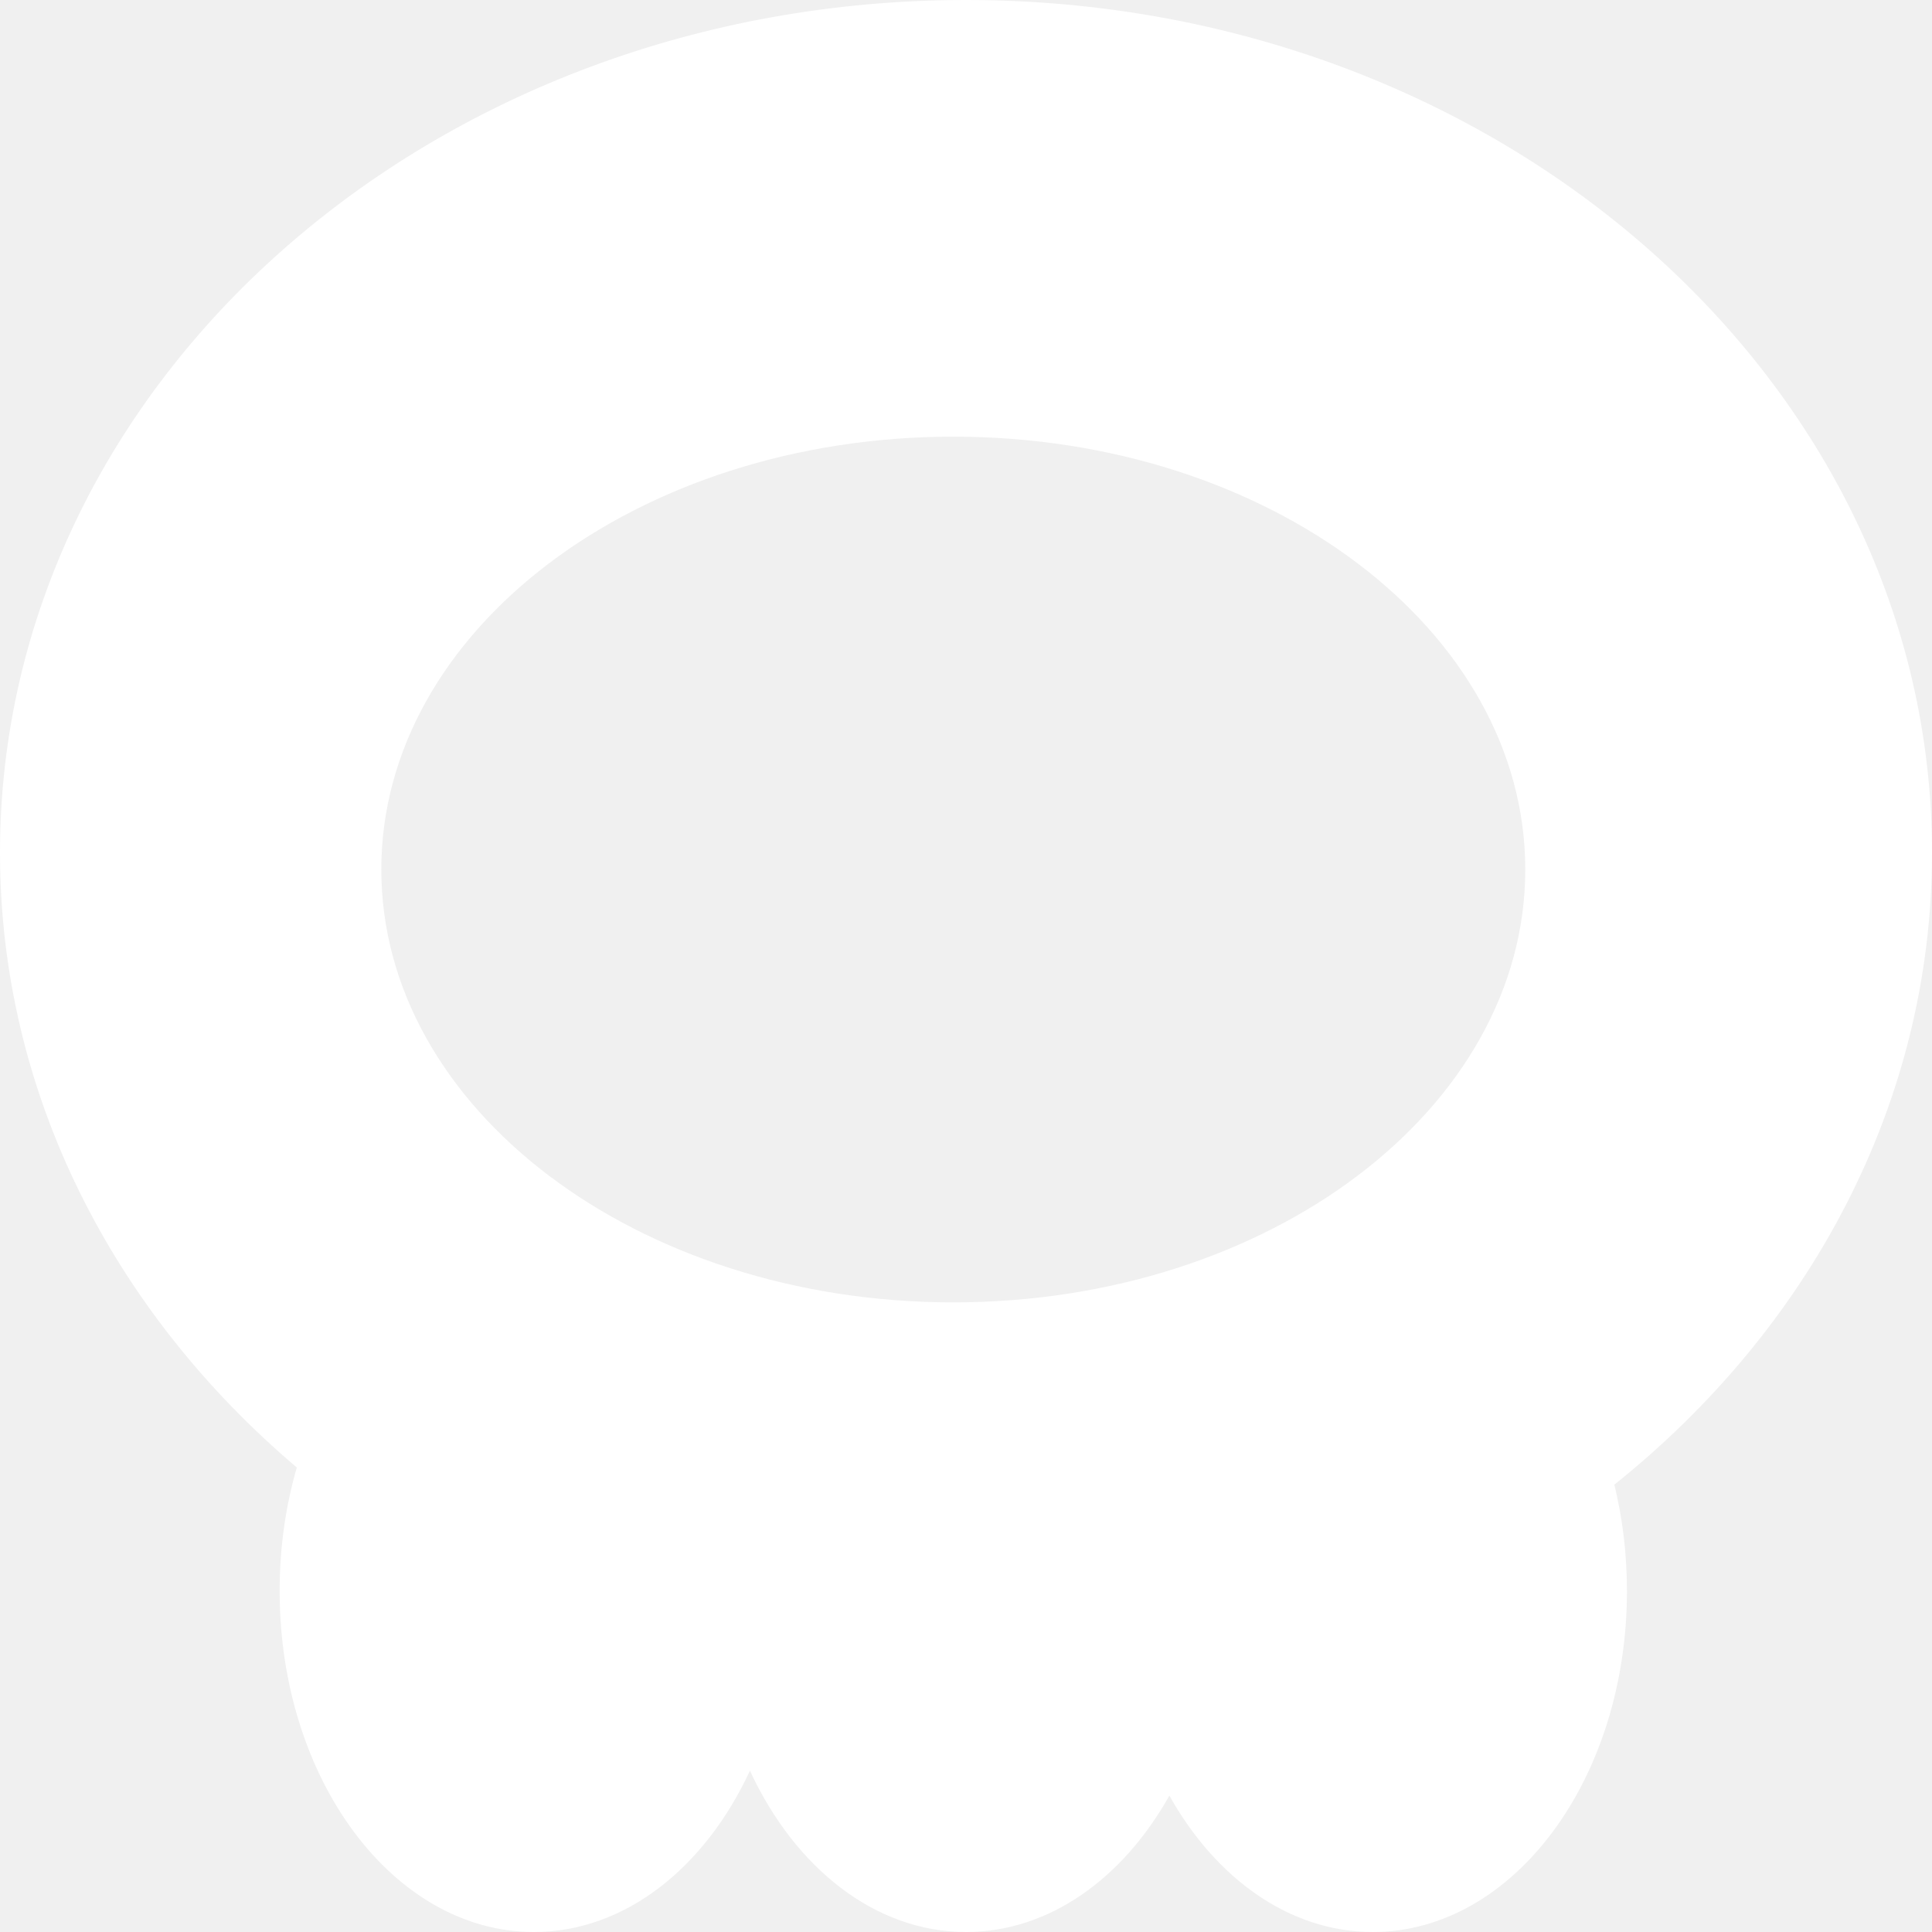
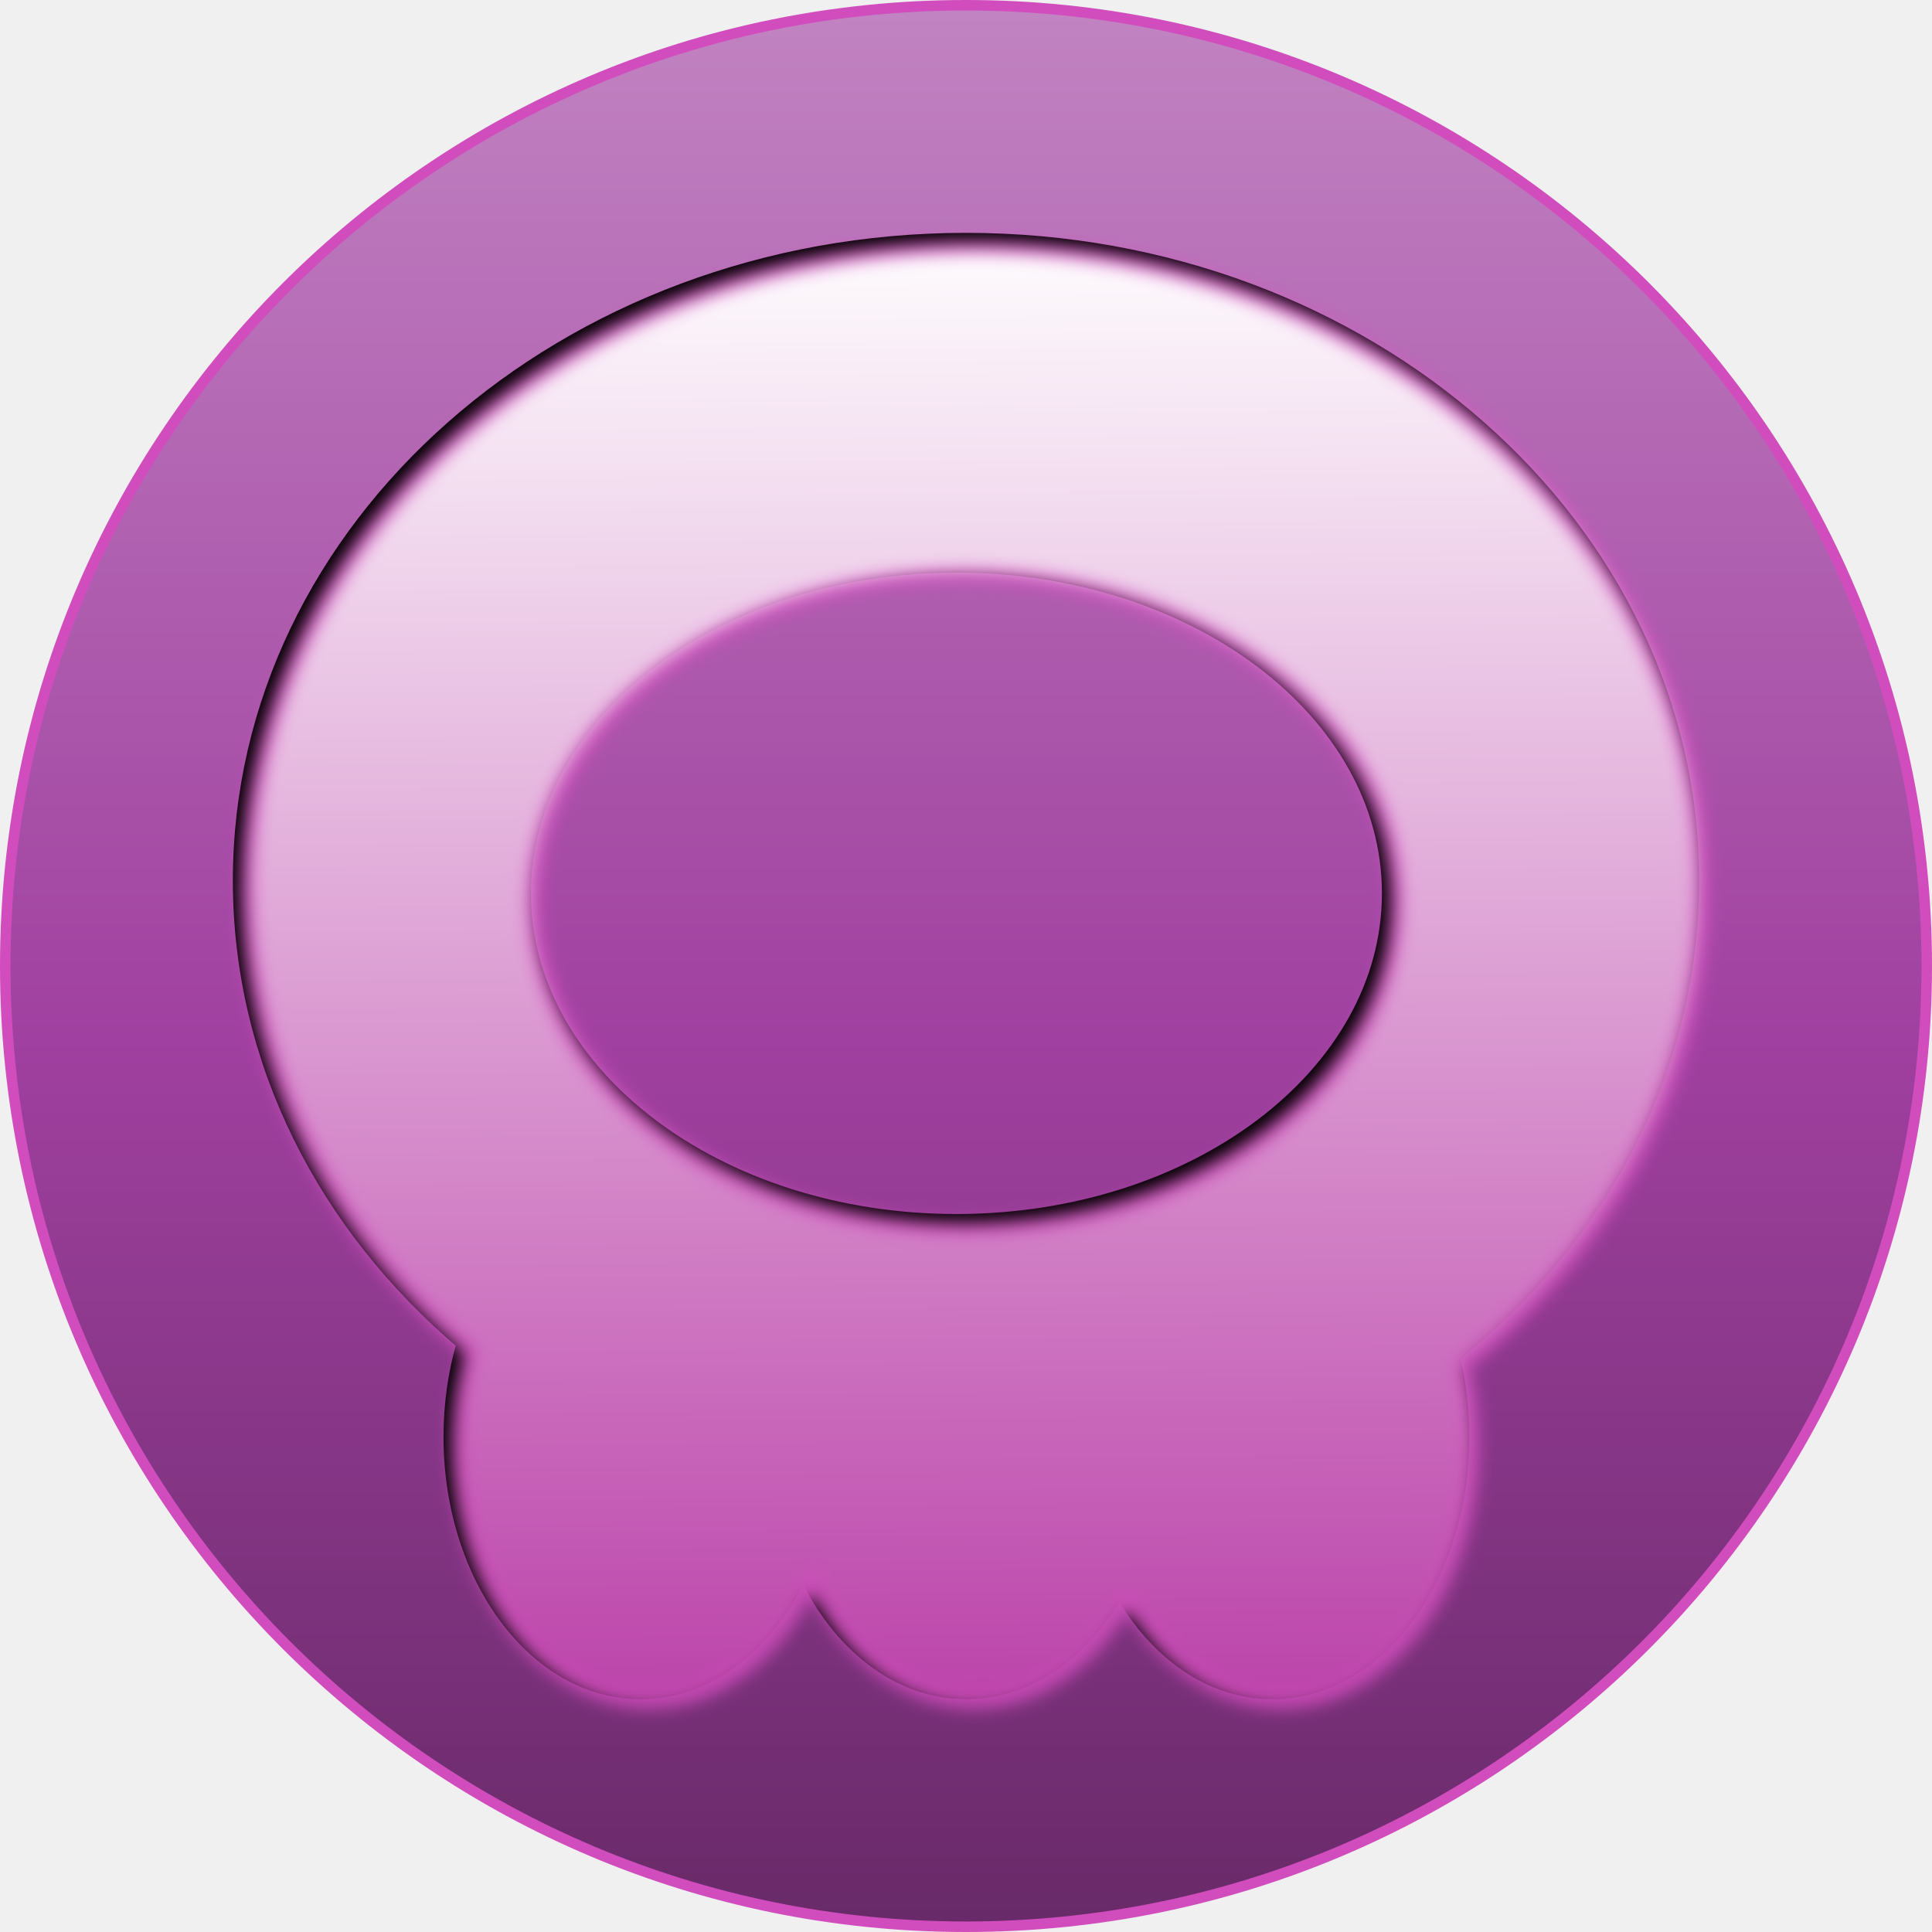
- <svg xmlns="http://www.w3.org/2000/svg" width="512" height="512" viewBox="0 0 512 512" fill="none">
-   <path fill-rule="evenodd" clip-rule="evenodd" d="M427.821 393.449C479.524 352.108 512 292.376 512 225.95C512 101.161 397.385 0 256 0C114.615 0 0 101.161 0 225.95C0 289.978 30.174 347.786 78.655 388.901C75.717 399.046 74.105 410.081 74.105 421.62C74.105 471.535 104.267 512 141.474 512C165.65 512 186.852 494.915 198.737 469.254C210.622 494.915 231.824 512 256 512C278.038 512 297.604 497.804 309.895 475.857C322.186 497.804 341.752 512 363.789 512C400.996 512 431.158 471.535 431.158 421.62C431.158 411.784 429.986 402.314 427.821 393.449ZM404.211 230.431C404.211 293.785 336.346 345.144 252.632 345.144C168.917 345.144 101.053 293.785 101.053 230.431C101.053 167.077 168.917 115.718 252.632 115.718C336.346 115.718 404.211 167.077 404.211 230.431Z" fill="white" />
+ <svg xmlns="http://www.w3.org/2000/svg" xmlns:xlink="http://www.w3.org/1999/xlink" viewBox="0 0 679.622 679.622" fill="none" version="1.1" id="svg46531">
+   <defs id="defs46535">
+     <linearGradient id="linearGradient50065">
+       <stop style="stop-color:#ffffff;stop-opacity:1;" offset="0" id="stop50061" />
+       <stop style="stop-color:#b42fa1;stop-opacity:1;" offset="1" id="stop50063" />
+     </linearGradient>
+     <linearGradient id="linearGradient50033">
+       <stop style="stop-color:#d14dbd;stop-opacity:1;" offset="0" id="stop50029" />
+       <stop style="stop-color:#d14dbd;stop-opacity:1;" offset="1" id="stop50031" />
+     </linearGradient>
+     <linearGradient id="linearGradient50025">
+       <stop style="stop-color:#d14dbd;stop-opacity:1;" offset="0" id="stop50021" />
+       <stop style="stop-color:#d14dbd;stop-opacity:1;" offset="1" id="stop50023" />
+     </linearGradient>
+     <linearGradient xlink:href="#linearGradient31173" id="linearGradient31175" x1="87.089" y1="-3.407" x2="87.089" y2="174.896" gradientUnits="userSpaceOnUse" gradientTransform="matrix(3.779528,0,0,3.779528,9.977648,-665.5726)" />
+     <linearGradient id="linearGradient31173">
+       <stop style="stop-color:#682a68;stop-opacity:1;" offset="0" id="stop31905" />
+       <stop style="stop-color:#a040a0;stop-opacity:1;" offset="0.464" id="stop31171" />
+       <stop style="stop-color:#c183c1;stop-opacity:1;" offset="1" id="stop31169" />
+     </linearGradient>
+     <filter style="color-interpolation-filters:sRGB" id="filter47455" x="-0.018" y="-0.018" width="1.041" height="1.041">
+       <feOffset dy="3" dx="3" id="feOffset47445" />
+       <feGaussianBlur stdDeviation="3" result="blur" id="feGaussianBlur47447" />
+       <feFlood flood-color="rgb(0,0,0)" flood-opacity="1" result="flood" id="feFlood47449" />
+       <feComposite in="flood" in2="SourceGraphic" operator="in" result="composite" id="feComposite47451" />
+       <feBlend in="blur" in2="composite" mode="normal" id="feBlend47453" />
+     </filter>
+     <linearGradient xlink:href="#linearGradient50025" id="linearGradient50027" x1="-373.869" y1="-316.363" x2="302.053" y2="-316.363" gradientUnits="userSpaceOnUse" gradientTransform="translate(375.7192,-23.44836)" />
+     <linearGradient xlink:href="#linearGradient50033" id="linearGradient50035" x1="-301.008" y1="317.863" x2="232.192" y2="317.863" gradientUnits="userSpaceOnUse" gradientTransform="translate(375.7192,23.44836)" />
+     <linearGradient xlink:href="#linearGradient50065" id="linearGradient50067" x1="-37.109" y1="50.462" x2="-33.607" y2="629.558" gradientUnits="userSpaceOnUse" gradientTransform="translate(375.7192,23.44836)" />
+   </defs>
+   <circle style="fill:url(#linearGradient31175);fill-opacity:1;fill-rule:evenodd;stroke:url(#linearGradient50027);stroke-width:3.7;stroke-dasharray:none" id="circle3082" cx="339.811" cy="-339.811" r="337.961" transform="scale(1,-1)" />
+   <path fill-rule="evenodd" clip-rule="evenodd" d="m 511.632,477.26 c 51.703,-41.341 84.179,-101.073 84.179,-167.499 0,-124.789 -114.615,-225.95 -256,-225.95 -141.385,0 -256,101.161 -256,225.95 0,64.028 30.174,121.836 78.655,162.951 -2.938,10.145 -4.55,21.18 -4.55,32.719 0,49.915 30.162,90.38 67.369,90.38 24.176,0 45.378,-17.085 57.263,-42.746 11.885,25.661 33.087,42.746 57.263,42.746 22.038,0 41.604,-14.196 53.895,-36.143 12.291,21.947 31.857,36.143 53.894,36.143 37.207,0 67.369,-40.465 67.369,-90.38 0,-9.836 -1.172,-19.306 -3.337,-28.171 z m -23.61,-163.018 c 0,63.354 -67.865,114.713 -151.579,114.713 -83.715,0 -151.579,-51.359 -151.579,-114.713 0,-63.354 67.864,-114.713 151.579,-114.713 83.714,0 151.579,51.359 151.579,114.713 z" fill="#ffffff" id="path46529" style="fill:url(#linearGradient50067);fill-opacity:1;stroke:url(#linearGradient50035);stroke-width:3.8;stroke-dasharray:none;filter:url(#filter47455)" />
</svg>
